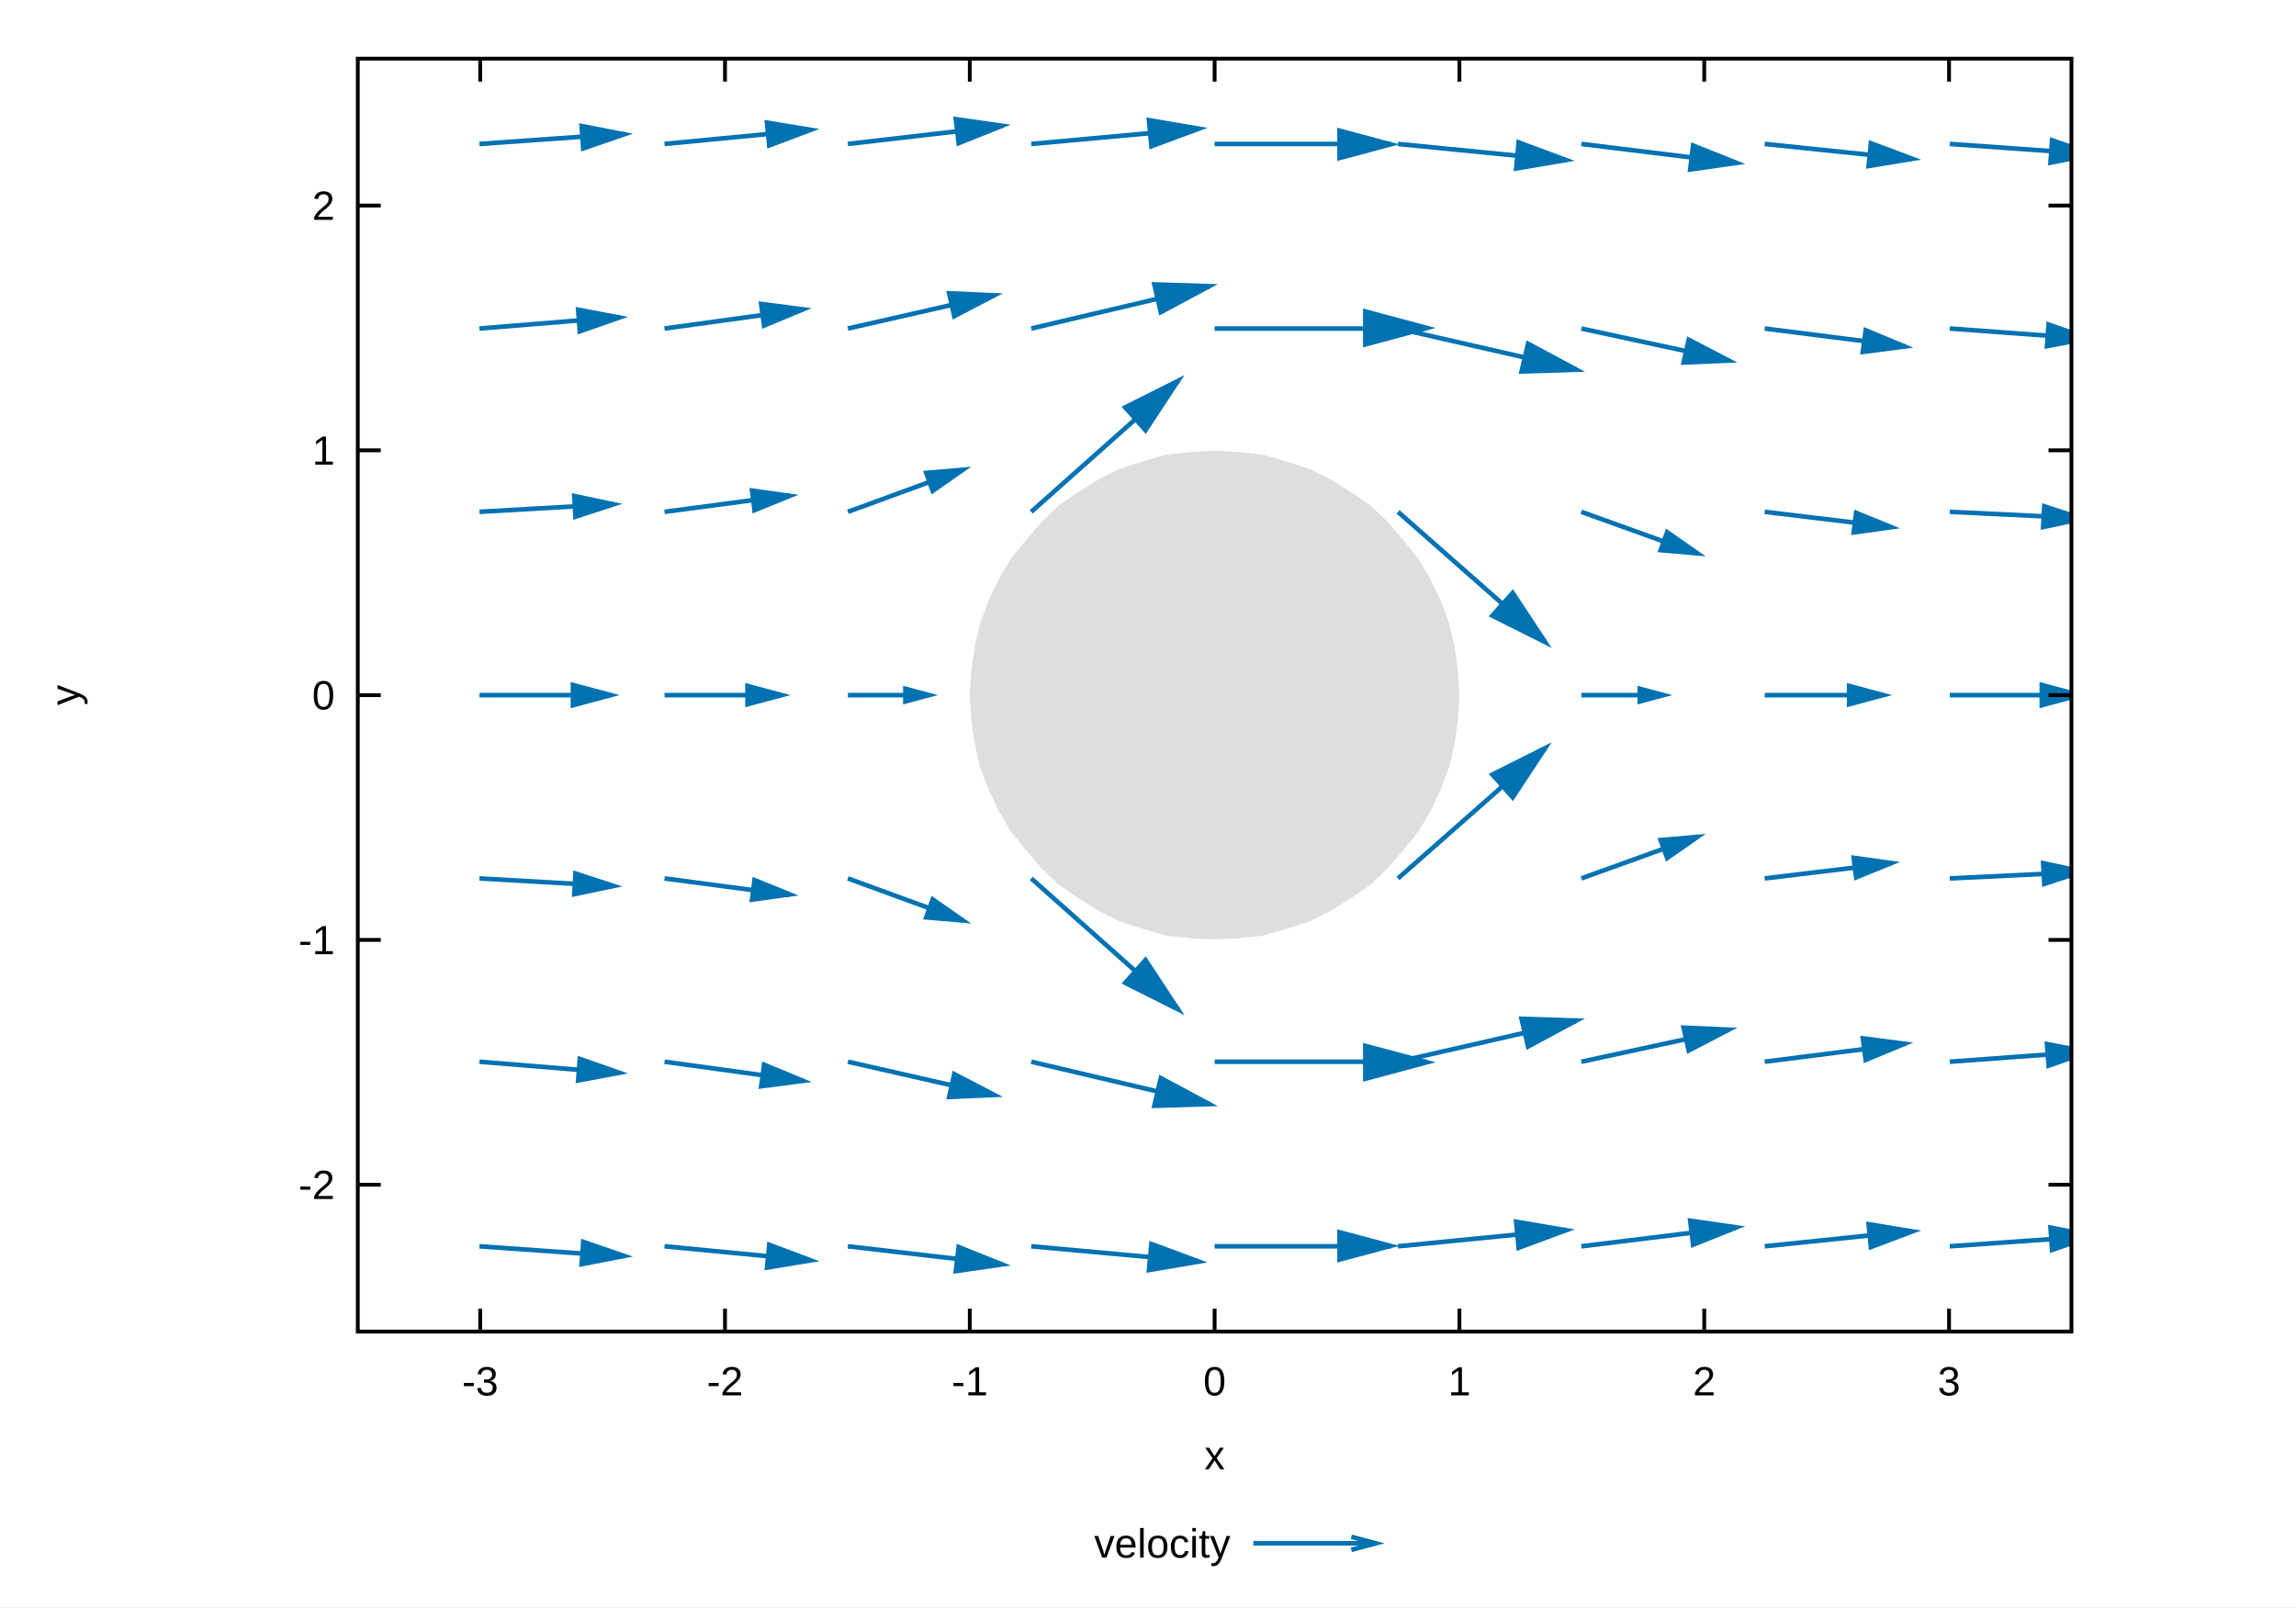
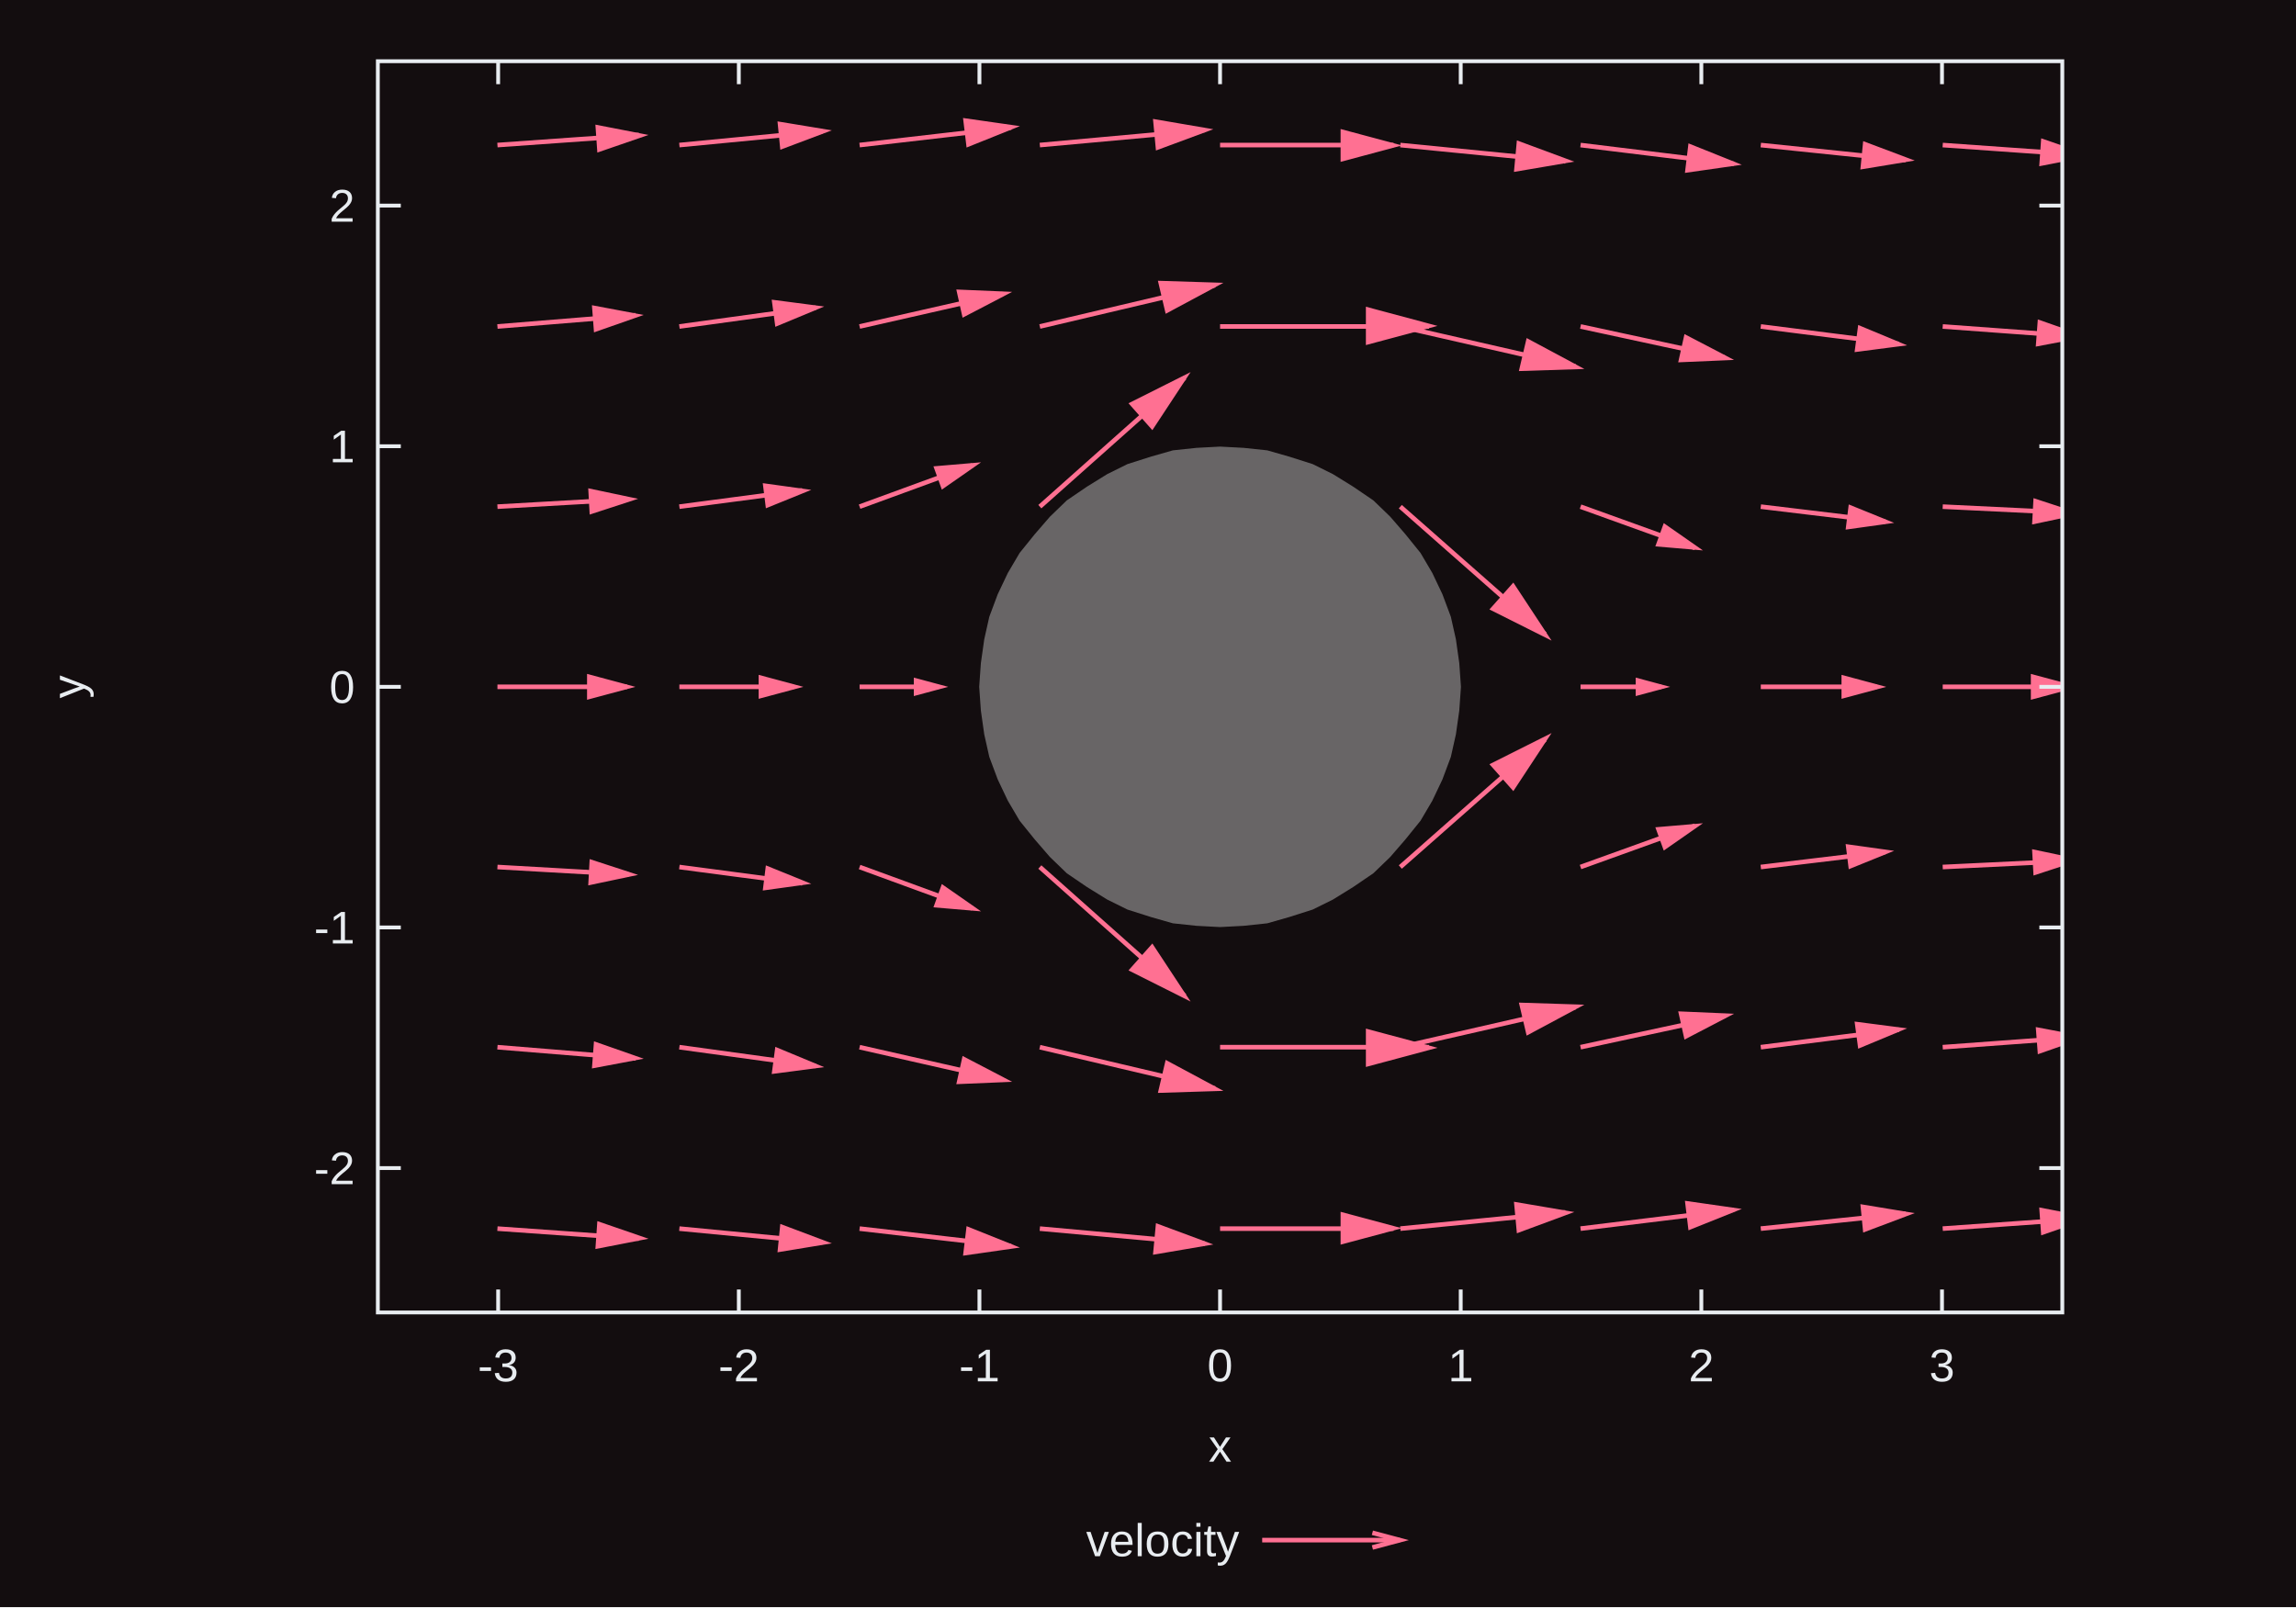
- <svg xmlns="http://www.w3.org/2000/svg" width="600" height="420" viewBox="0 0 600 420" font-family="Arial,Helvetica,sans-serif" font-size="10.67" fill="black" data-theme="paper" data-frame="black" data-grid-color="#a0a0a0">
-   <rect x="0" y="0" width="600" height="420" fill="#ffffff" stroke="none" stroke-width="0" />
-   <g class="fs-axes" data-area="93.5 541.32 15.33 348" data-x="-3.5e0 3.5e0" data-y="-2.6e0 2.6e0" data-log="0 0" data-grid="0" data-font-size="10.67" data-xformat="%h" data-yformat="%h">
+ <svg xmlns="http://www.w3.org/2000/svg" width="600" height="420" viewBox="0 0 600 420" font-family="Arial,Helvetica,sans-serif" font-size="12" fill="#e8ecf0" data-theme="night" data-frame="#e8ecf0" data-grid-color="#5c4950">
+   <rect x="0" y="0" width="600" height="420" fill="#130d0f" stroke="none" stroke-width="0" />
+   <g class="fs-axes" data-area="98.74 538.93 16 343" data-x="-3.5e0 3.5e0" data-y="-2.6e0 2.6e0" data-log="0 0" data-grid="0" data-font-size="12" data-xformat="%h" data-yformat="%h">
    <g class="fs-grid" display="none">
-       <polyline fill="none" stroke="#a0a0a0" stroke-width="0.5" stroke-dasharray="2,3" points="125.49,348 125.49,15.33" />
-       <polyline fill="none" stroke="#a0a0a0" stroke-width="0.5" stroke-dasharray="2,3" points="189.46,348 189.46,15.33" />
-       <polyline fill="none" stroke="#a0a0a0" stroke-width="0.5" stroke-dasharray="2,3" points="253.43,348 253.43,15.33" />
-       <polyline fill="none" stroke="#a0a0a0" stroke-width="0.5" stroke-dasharray="2,3" points="317.41,348 317.41,15.33" />
-       <polyline fill="none" stroke="#a0a0a0" stroke-width="0.5" stroke-dasharray="2,3" points="381.38,348 381.38,15.33" />
-       <polyline fill="none" stroke="#a0a0a0" stroke-width="0.5" stroke-dasharray="2,3" points="445.36,348 445.36,15.33" />
-       <polyline fill="none" stroke="#a0a0a0" stroke-width="0.5" stroke-dasharray="2,3" points="509.33,348 509.33,15.33" />
-       <polyline fill="none" stroke="#a0a0a0" stroke-width="0.5" stroke-dasharray="2,3" points="93.5,309.62 541.32,309.62" />
-       <polyline fill="none" stroke="#a0a0a0" stroke-width="0.5" stroke-dasharray="2,3" points="93.5,245.64 541.32,245.64" />
-       <polyline fill="none" stroke="#a0a0a0" stroke-width="0.5" stroke-dasharray="2,3" points="93.5,181.67 541.32,181.67" />
-       <polyline fill="none" stroke="#a0a0a0" stroke-width="0.5" stroke-dasharray="2,3" points="93.5,117.69 541.32,117.69" />
-       <polyline fill="none" stroke="#a0a0a0" stroke-width="0.5" stroke-dasharray="2,3" points="93.5,53.72 541.32,53.72" />
+       <polyline fill="none" stroke="#5c4950" stroke-width="0.5" stroke-dasharray="2,3" points="130.18,343 130.18,16" />
+       <polyline fill="none" stroke="#5c4950" stroke-width="0.5" stroke-dasharray="2,3" points="193.07,343 193.07,16" />
+       <polyline fill="none" stroke="#5c4950" stroke-width="0.5" stroke-dasharray="2,3" points="255.95,343 255.95,16" />
+       <polyline fill="none" stroke="#5c4950" stroke-width="0.5" stroke-dasharray="2,3" points="318.83,343 318.83,16" />
+       <polyline fill="none" stroke="#5c4950" stroke-width="0.5" stroke-dasharray="2,3" points="381.72,343 381.72,16" />
+       <polyline fill="none" stroke="#5c4950" stroke-width="0.5" stroke-dasharray="2,3" points="444.6,343 444.6,16" />
+       <polyline fill="none" stroke="#5c4950" stroke-width="0.5" stroke-dasharray="2,3" points="507.49,343 507.49,16" />
+       <polyline fill="none" stroke="#5c4950" stroke-width="0.5" stroke-dasharray="2,3" points="98.74,305.27 538.93,305.27" />
+       <polyline fill="none" stroke="#5c4950" stroke-width="0.5" stroke-dasharray="2,3" points="98.74,242.38 538.93,242.38" />
+       <polyline fill="none" stroke="#5c4950" stroke-width="0.5" stroke-dasharray="2,3" points="98.74,179.5 538.93,179.5" />
+       <polyline fill="none" stroke="#5c4950" stroke-width="0.5" stroke-dasharray="2,3" points="98.74,116.62 538.93,116.62" />
+       <polyline fill="none" stroke="#5c4950" stroke-width="0.5" stroke-dasharray="2,3" points="98.74,53.73 538.93,53.73" />
    </g>
-     <svg class="fs-plot" x="93.5" y="15.33" width="447.82" height="332.67" viewBox="0 0 1 1" preserveAspectRatio="none" overflow="hidden">
+     <svg class="fs-plot" x="98.74" y="16" width="440.19" height="327" viewBox="0 0 1 1" preserveAspectRatio="none" overflow="hidden">
      <g class="fs-objects">
        <path fill="#bebebe" fill-opacity="0.5" stroke="none" vector-effect="non-scaling-stroke" d="M0.643,0.5 0.642,0.481 0.64,0.462 0.637,0.444 0.632,0.426 0.626,0.409 0.619,0.393 0.61,0.378 0.601,0.364 0.591,0.351 0.579,0.34 0.567,0.33 0.555,0.322 0.541,0.316 0.528,0.311 0.514,0.309 0.5,0.308 0.486,0.309 0.472,0.311 0.459,0.316 0.445,0.322 0.433,0.33 0.421,0.34 0.409,0.351 0.399,0.364 0.39,0.378 0.381,0.393 0.374,0.409 0.368,0.426 0.363,0.444 0.36,0.462 0.358,0.481 0.357,0.5 0.358,0.519 0.36,0.538 0.363,0.556 0.368,0.574 0.374,0.591 0.381,0.607 0.39,0.622 0.399,0.636 0.409,0.649 0.421,0.66 0.433,0.67 0.445,0.678 0.459,0.684 0.472,0.689 0.486,0.691 0.5,0.692 0.514,0.691 0.528,0.689 0.541,0.684 0.555,0.678 0.567,0.67 0.579,0.66 0.591,0.649 0.601,0.636 0.61,0.622 0.619,0.607 0.626,0.591 0.632,0.574 0.637,0.556 0.64,0.538 0.642,0.519 0.643,0.5Z" />
      </g>
      <g class="fs-series" data-series="1">
-         <path class="fs-vectors" data-head="1" data-filled="1" fill="none" stroke="#0072b2" stroke-width="1.2" vector-effect="non-scaling-stroke" d="M0.071,0.933L0.155,0.941M0.071,0.788L0.153,0.797M0.071,0.644L0.149,0.65M0.071,0.5L0.148,0.5 M0.071,0.356L0.149,0.35M0.071,0.212L0.153,0.203M0.071,0.067L0.155,0.059M0.179,0.933L0.264,0.944 M0.179,0.788L0.26,0.803M0.179,0.644L0.252,0.657M0.179,0.5L0.247,0.5M0.179,0.356L0.252,0.343 M0.179,0.212L0.26,0.197M0.179,0.067L0.264,0.056M0.286,0.933L0.376,0.947M0.286,0.788L0.371,0.814 M0.286,0.644L0.353,0.677M0.286,0.5L0.333,0.5M0.286,0.356L0.353,0.323M0.286,0.212L0.371,0.186 M0.286,0.067L0.376,0.053M0.393,0.933L0.491,0.945M0.393,0.788L0.497,0.821M0.393,0.644L0.479,0.747 M0.393,0.356L0.479,0.253M0.393,0.212L0.497,0.179M0.393,0.067L0.491,0.055M0.5,0.933L0.603,0.933 M0.5,0.788L0.624,0.788M0.5,0.212L0.624,0.212M0.5,0.067L0.603,0.067M0.607,0.933L0.705,0.92 M0.607,0.788L0.711,0.756M0.607,0.644L0.693,0.542M0.607,0.356L0.693,0.458M0.607,0.212L0.711,0.244 M0.607,0.067L0.705,0.08M0.714,0.933L0.805,0.918M0.714,0.788L0.8,0.763M0.714,0.644L0.782,0.611 M0.714,0.5L0.762,0.5M0.714,0.356L0.782,0.389M0.714,0.212L0.8,0.237M0.714,0.067L0.805,0.082 M0.821,0.933L0.907,0.921M0.821,0.788L0.903,0.774M0.821,0.644L0.895,0.632M0.821,0.5L0.89,0.5 M0.821,0.356L0.895,0.368M0.821,0.212L0.903,0.226M0.821,0.067L0.907,0.079M0.929,0.933L1.013,0.925 M0.929,0.788L1.01,0.78M0.929,0.644L1.006,0.639M0.929,0.5L1.005,0.5M0.929,0.356L1.006,0.361 M0.929,0.212L1.01,0.22M0.929,0.067L1.013,0.075" />
+         <path class="fs-vectors" data-head="1" data-filled="1" fill="none" stroke="#ff7092" stroke-width="1.2" vector-effect="non-scaling-stroke" d="M0.071,0.933L0.155,0.941M0.071,0.788L0.153,0.797M0.071,0.644L0.149,0.65M0.071,0.5L0.148,0.5 M0.071,0.356L0.149,0.35M0.071,0.212L0.153,0.203M0.071,0.067L0.155,0.059M0.179,0.933L0.264,0.944 M0.179,0.788L0.26,0.803M0.179,0.644L0.252,0.657M0.179,0.5L0.247,0.5M0.179,0.356L0.252,0.343 M0.179,0.212L0.26,0.197M0.179,0.067L0.264,0.056M0.286,0.933L0.376,0.947M0.286,0.788L0.371,0.814 M0.286,0.644L0.353,0.677M0.286,0.5L0.333,0.5M0.286,0.356L0.353,0.323M0.286,0.212L0.371,0.186 M0.286,0.067L0.376,0.053M0.393,0.933L0.491,0.945M0.393,0.788L0.497,0.821M0.393,0.644L0.479,0.747 M0.393,0.356L0.479,0.253M0.393,0.212L0.497,0.179M0.393,0.067L0.491,0.055M0.5,0.933L0.603,0.933 M0.5,0.788L0.624,0.788M0.5,0.212L0.624,0.212M0.5,0.067L0.603,0.067M0.607,0.933L0.705,0.92 M0.607,0.788L0.711,0.756M0.607,0.644L0.693,0.542M0.607,0.356L0.693,0.458M0.607,0.212L0.711,0.244 M0.607,0.067L0.705,0.08M0.714,0.933L0.805,0.918M0.714,0.788L0.8,0.763M0.714,0.644L0.782,0.611 M0.714,0.5L0.762,0.5M0.714,0.356L0.782,0.389M0.714,0.212L0.8,0.237M0.714,0.067L0.805,0.082 M0.821,0.933L0.907,0.921M0.821,0.788L0.903,0.774M0.821,0.644L0.895,0.632M0.821,0.5L0.89,0.5 M0.821,0.356L0.895,0.368M0.821,0.212L0.903,0.226M0.821,0.067L0.907,0.079M0.929,0.933L1.013,0.925 M0.929,0.788L1.01,0.78M0.929,0.644L1.006,0.639M0.929,0.5L1.005,0.5M0.929,0.356L1.006,0.361 M0.929,0.212L1.01,0.22M0.929,0.067L1.013,0.075" />
      </g>
    </svg>
-     <svg class="fs-heads" x="93.5" y="15.33" width="447.82" height="332.67" viewBox="0 0 447.82 332.67" overflow="hidden">
+     <svg class="fs-heads" x="98.74" y="16" width="440.19" height="327" viewBox="0 0 440.19 327" overflow="hidden">
      <g data-series="1">
-         <polygon points="58.91,309.22 69.6,312.9 58.5,315.06" fill="#0072b2" stroke="#0072b2" stroke-width="1.2" />
-         <polygon points="58.01,261.41 68.32,265.02 57.58,267.05" fill="#0072b2" stroke="#0072b2" stroke-width="1.2" />
-         <polygon points="56.88,212.95 66.83,216.21 56.58,218.36" fill="#0072b2" stroke="#0072b2" stroke-width="1.2" />
-         <polygon points="56.22,163.68 66.11,166.33 56.22,168.98" fill="#0072b2" stroke="#0072b2" stroke-width="1.2" />
-         <polygon points="56.58,114.3 66.83,116.46 56.88,119.71" fill="#0072b2" stroke="#0072b2" stroke-width="1.2" />
-         <polygon points="57.58,65.61 68.32,67.65 58.01,71.26" fill="#0072b2" stroke="#0072b2" stroke-width="1.2" />
-         <polygon points="58.5,17.61 69.6,19.77 58.91,23.45" fill="#0072b2" stroke="#0072b2" stroke-width="1.2" />
-         <polygon points="107.52,309.99 118.35,314.06 106.94,315.95" fill="#0072b2" stroke="#0072b2" stroke-width="1.2" />
-         <polygon points="106.17,262.92 116.33,267.14 105.42,268.56" fill="#0072b2" stroke="#0072b2" stroke-width="1.2" />
-         <polygon points="103.67,214.67 112.89,218.41 103.03,219.78" fill="#0072b2" stroke="#0072b2" stroke-width="1.2" />
-         <polygon points="101.84,163.94 110.77,166.33 101.84,168.72" fill="#0072b2" stroke="#0072b2" stroke-width="1.2" />
-         <polygon points="103.03,112.89 112.89,114.26 103.67,118" fill="#0072b2" stroke="#0072b2" stroke-width="1.2" />
-         <polygon points="105.42,64.1 116.33,65.52 106.17,69.75" fill="#0072b2" stroke="#0072b2" stroke-width="1.2" />
-         <polygon points="106.94,16.72 118.35,18.6 107.52,22.68" fill="#0072b2" stroke="#0072b2" stroke-width="1.2" />
-         <polygon points="157.02,310.58 168.35,315.12 156.27,316.86" fill="#0072b2" stroke="#0072b2" stroke-width="1.2" />
-         <polygon points="155.87,265.38 166.33,270.83 154.55,271.34" fill="#0072b2" stroke="#0072b2" stroke-width="1.2" />
-         <polygon points="150.24,219.72 158.14,225.23 148.55,224.41" fill="#0072b2" stroke="#0072b2" stroke-width="1.2" />
-         <polygon points="143.1,164.68 149.28,166.33 143.1,167.99" fill="#0072b2" stroke="#0072b2" stroke-width="1.2" />
-         <polygon points="148.55,108.26 158.14,107.44 150.24,112.95" fill="#0072b2" stroke="#0072b2" stroke-width="1.2" />
-         <polygon points="154.55,61.33 166.33,61.84 155.87,67.29" fill="#0072b2" stroke="#0072b2" stroke-width="1.2" />
-         <polygon points="156.27,15.81 168.35,17.54 157.02,22.08" fill="#0072b2" stroke="#0072b2" stroke-width="1.2" />
-         <polygon points="207.39,309.78 219.78,314.37 206.75,316.59" fill="#0072b2" stroke="#0072b2" stroke-width="1.2" />
-         <polygon points="209.85,266.43 222.5,273.21 208.16,273.66" fill="#0072b2" stroke="#0072b2" stroke-width="1.2" />
-         <polygon points="205.84,235.57 214.31,248.44 200.54,241.53" fill="#0072b2" stroke="#0072b2" stroke-width="1.2" />
-         <polygon points="200.54,91.14 214.31,84.23 205.84,97.1" fill="#0072b2" stroke="#0072b2" stroke-width="1.2" />
-         <polygon points="208.16,59 222.5,59.46 209.85,66.24" fill="#0072b2" stroke="#0072b2" stroke-width="1.2" />
-         <polygon points="206.75,16.08 219.78,18.3 207.39,22.89" fill="#0072b2" stroke="#0072b2" stroke-width="1.2" />
-         <polygon points="256.56,306.71 269.88,310.28 256.56,313.85" fill="#0072b2" stroke="#0072b2" stroke-width="1.2" />
-         <polygon points="263.29,257.99 279.35,262.29 263.29,266.6" fill="#0072b2" stroke="#0072b2" stroke-width="1.2" />
-         <polygon points="263.29,66.07 279.35,70.37 263.29,74.68" fill="#0072b2" stroke="#0072b2" stroke-width="1.2" />
-         <polygon points="256.56,18.82 269.88,22.39 256.56,25.96" fill="#0072b2" stroke="#0072b2" stroke-width="1.2" />
-         <polygon points="302.71,303.96 315.74,306.18 303.35,310.77" fill="#0072b2" stroke="#0072b2" stroke-width="1.2" />
-         <polygon points="304.12,250.93 318.46,251.38 305.82,258.16" fill="#0072b2" stroke="#0072b2" stroke-width="1.2" />
-         <polygon points="296.5,187.1 310.28,180.19 301.8,193.06" fill="#0072b2" stroke="#0072b2" stroke-width="1.2" />
-         <polygon points="301.8,139.61 310.28,152.48 296.5,145.57" fill="#0072b2" stroke="#0072b2" stroke-width="1.2" />
-         <polygon points="305.82,74.51 318.46,81.29 304.12,81.74" fill="#0072b2" stroke="#0072b2" stroke-width="1.2" />
-         <polygon points="303.35,21.89 315.74,26.49 302.71,28.7" fill="#0072b2" stroke="#0072b2" stroke-width="1.2" />
-         <polygon points="348.19,303.69 360.28,305.43 348.95,309.97" fill="#0072b2" stroke="#0072b2" stroke-width="1.2" />
-         <polygon points="346.47,253.25 358.26,253.76 347.8,259.21" fill="#0072b2" stroke="#0072b2" stroke-width="1.2" />
-         <polygon points="340.47,204.22 350.07,203.4 342.17,208.91" fill="#0072b2" stroke="#0072b2" stroke-width="1.2" />
-         <polygon points="335.02,164.68 341.2,166.33 335.02,167.99" fill="#0072b2" stroke="#0072b2" stroke-width="1.2" />
-         <polygon points="342.17,123.76 350.07,129.27 340.47,128.45" fill="#0072b2" stroke="#0072b2" stroke-width="1.2" />
-         <polygon points="347.8,73.45 358.26,78.91 346.47,79.41" fill="#0072b2" stroke="#0072b2" stroke-width="1.2" />
-         <polygon points="348.95,22.7 360.28,27.24 348.19,28.97" fill="#0072b2" stroke="#0072b2" stroke-width="1.2" />
-         <polygon points="394.82,304.61 406.24,306.49 395.41,310.57" fill="#0072b2" stroke="#0072b2" stroke-width="1.2" />
-         <polygon points="393.3,256.03 404.22,257.45 394.05,261.67" fill="#0072b2" stroke="#0072b2" stroke-width="1.2" />
-         <polygon points="390.92,208.85 400.77,210.22 391.55,213.96" fill="#0072b2" stroke="#0072b2" stroke-width="1.2" />
-         <polygon points="389.73,163.94 398.65,166.33 389.73,168.72" fill="#0072b2" stroke="#0072b2" stroke-width="1.2" />
-         <polygon points="391.55,118.7 400.77,122.45 390.92,123.82" fill="#0072b2" stroke="#0072b2" stroke-width="1.2" />
-         <polygon points="394.05,70.99 404.22,75.22 393.3,76.64" fill="#0072b2" stroke="#0072b2" stroke-width="1.2" />
-         <polygon points="395.41,22.1 406.24,26.18 394.82,28.06" fill="#0072b2" stroke="#0072b2" stroke-width="1.2" />
-         <polygon points="442.35,305.49 453.45,307.65 442.75,311.33" fill="#0072b2" stroke="#0072b2" stroke-width="1.2" />
-         <polygon points="441.43,257.54 452.17,259.57 441.85,263.18" fill="#0072b2" stroke="#0072b2" stroke-width="1.2" />
-         <polygon points="440.43,210.26 450.67,212.42 440.72,215.67" fill="#0072b2" stroke="#0072b2" stroke-width="1.2" />
-         <polygon points="440.07,163.68 449.96,166.33 440.07,168.98" fill="#0072b2" stroke="#0072b2" stroke-width="1.2" />
-         <polygon points="440.72,116.99 450.67,120.25 440.43,122.4" fill="#0072b2" stroke="#0072b2" stroke-width="1.2" />
-         <polygon points="441.85,69.49 452.17,73.1 441.43,75.13" fill="#0072b2" stroke="#0072b2" stroke-width="1.2" />
-         <polygon points="442.75,21.33 453.45,25.01 442.35,27.17" fill="#0072b2" stroke="#0072b2" stroke-width="1.2" />
+         <polygon points="57.9,303.95 68.42,307.57 57.5,309.69" fill="#ff7092" stroke="#ff7092" stroke-width="1.2" />
+         <polygon points="57.02,256.96 67.16,260.51 56.6,262.5" fill="#ff7092" stroke="#ff7092" stroke-width="1.2" />
+         <polygon points="55.91,209.33 65.69,212.52 55.62,214.64" fill="#ff7092" stroke="#ff7092" stroke-width="1.2" />
+         <polygon points="55.27,160.9 64.98,163.5 55.27,166.1" fill="#ff7092" stroke="#ff7092" stroke-width="1.2" />
+         <polygon points="55.62,112.36 65.69,114.48 55.91,117.67" fill="#ff7092" stroke="#ff7092" stroke-width="1.2" />
+         <polygon points="56.6,64.5 67.16,66.49 57.02,70.04" fill="#ff7092" stroke="#ff7092" stroke-width="1.2" />
+         <polygon points="57.5,17.31 68.42,19.43 57.9,23.05" fill="#ff7092" stroke="#ff7092" stroke-width="1.2" />
+         <polygon points="105.69,304.7 116.34,308.71 105.11,310.56" fill="#ff7092" stroke="#ff7092" stroke-width="1.2" />
+         <polygon points="104.36,258.44 114.35,262.59 103.62,263.99" fill="#ff7092" stroke="#ff7092" stroke-width="1.2" />
+         <polygon points="101.9,211.01 110.97,214.69 101.28,216.03" fill="#ff7092" stroke="#ff7092" stroke-width="1.2" />
+         <polygon points="100.11,161.15 108.88,163.5 100.11,165.85" fill="#ff7092" stroke="#ff7092" stroke-width="1.2" />
+         <polygon points="101.28,110.97 110.97,112.31 101.9,115.99" fill="#ff7092" stroke="#ff7092" stroke-width="1.2" />
+         <polygon points="103.62,63.01 114.35,64.41 104.36,68.56" fill="#ff7092" stroke="#ff7092" stroke-width="1.2" />
+         <polygon points="105.11,16.44 116.34,18.29 105.69,22.3" fill="#ff7092" stroke="#ff7092" stroke-width="1.2" />
+         <polygon points="154.35,305.29 165.49,309.76 153.61,311.46" fill="#ff7092" stroke="#ff7092" stroke-width="1.2" />
+         <polygon points="153.22,260.86 163.5,266.22 151.92,266.71" fill="#ff7092" stroke="#ff7092" stroke-width="1.2" />
+         <polygon points="147.68,215.98 155.45,221.39 146.02,220.59" fill="#ff7092" stroke="#ff7092" stroke-width="1.2" />
+         <polygon points="140.66,161.87 146.73,163.5 140.66,165.13" fill="#ff7092" stroke="#ff7092" stroke-width="1.2" />
+         <polygon points="146.02,106.41 155.45,105.61 147.68,111.02" fill="#ff7092" stroke="#ff7092" stroke-width="1.2" />
+         <polygon points="151.92,60.29 163.5,60.78 153.22,66.14" fill="#ff7092" stroke="#ff7092" stroke-width="1.2" />
+         <polygon points="153.61,15.54 165.49,17.24 154.35,21.71" fill="#ff7092" stroke="#ff7092" stroke-width="1.2" />
+         <polygon points="203.86,304.5 216.03,309.02 203.23,311.2" fill="#ff7092" stroke="#ff7092" stroke-width="1.2" />
+         <polygon points="206.28,261.89 218.71,268.56 204.61,269" fill="#ff7092" stroke="#ff7092" stroke-width="1.2" />
+         <polygon points="202.33,231.56 210.66,244.21 197.13,237.42" fill="#ff7092" stroke="#ff7092" stroke-width="1.2" />
+         <polygon points="197.13,89.58 210.66,82.79 202.33,95.44" fill="#ff7092" stroke="#ff7092" stroke-width="1.2" />
+         <polygon points="204.61,58 218.71,58.44 206.28,65.11" fill="#ff7092" stroke="#ff7092" stroke-width="1.2" />
+         <polygon points="203.23,15.8 216.03,17.99 203.86,22.5" fill="#ff7092" stroke="#ff7092" stroke-width="1.2" />
+         <polygon points="252.19,301.48 265.29,304.99 252.19,308.5" fill="#ff7092" stroke="#ff7092" stroke-width="1.2" />
+         <polygon points="258.8,253.6 274.59,257.83 258.8,262.06" fill="#ff7092" stroke="#ff7092" stroke-width="1.2" />
+         <polygon points="258.8,64.94 274.59,69.17 258.8,73.4" fill="#ff7092" stroke="#ff7092" stroke-width="1.2" />
+         <polygon points="252.19,18.5 265.29,22.01 252.19,25.52" fill="#ff7092" stroke="#ff7092" stroke-width="1.2" />
+         <polygon points="297.56,298.79 310.36,300.97 298.18,305.48" fill="#ff7092" stroke="#ff7092" stroke-width="1.2" />
+         <polygon points="298.94,246.65 313.04,247.1 300.61,253.76" fill="#ff7092" stroke="#ff7092" stroke-width="1.2" />
+         <polygon points="291.45,183.91 304.99,177.12 296.66,189.77" fill="#ff7092" stroke="#ff7092" stroke-width="1.2" />
+         <polygon points="296.66,137.23 304.99,149.88 291.45,143.09" fill="#ff7092" stroke="#ff7092" stroke-width="1.2" />
+         <polygon points="300.61,73.24 313.04,79.9 298.94,80.35" fill="#ff7092" stroke="#ff7092" stroke-width="1.2" />
+         <polygon points="298.18,21.52 310.36,26.03 297.56,28.21" fill="#ff7092" stroke="#ff7092" stroke-width="1.2" />
+         <polygon points="342.26,298.52 354.14,300.22 343,304.69" fill="#ff7092" stroke="#ff7092" stroke-width="1.2" />
+         <polygon points="340.57,248.94 352.15,249.44 341.87,254.8" fill="#ff7092" stroke="#ff7092" stroke-width="1.2" />
+         <polygon points="334.67,200.74 344.1,199.94 336.34,205.35" fill="#ff7092" stroke="#ff7092" stroke-width="1.2" />
+         <polygon points="329.31,161.87 335.39,163.5 329.31,165.13" fill="#ff7092" stroke="#ff7092" stroke-width="1.2" />
+         <polygon points="336.34,121.65 344.1,127.06 334.67,126.26" fill="#ff7092" stroke="#ff7092" stroke-width="1.2" />
+         <polygon points="341.87,72.2 352.15,77.56 340.57,78.06" fill="#ff7092" stroke="#ff7092" stroke-width="1.2" />
+         <polygon points="343,22.31 354.14,26.78 342.26,28.48" fill="#ff7092" stroke="#ff7092" stroke-width="1.2" />
+         <polygon points="388.09,299.42 399.32,301.27 388.67,305.28" fill="#ff7092" stroke="#ff7092" stroke-width="1.2" />
+         <polygon points="386.6,251.67 397.33,253.06 387.34,257.22" fill="#ff7092" stroke="#ff7092" stroke-width="1.2" />
+         <polygon points="384.26,205.29 393.95,206.64 384.88,210.32" fill="#ff7092" stroke="#ff7092" stroke-width="1.2" />
+         <polygon points="383.09,161.15 391.86,163.5 383.09,165.85" fill="#ff7092" stroke="#ff7092" stroke-width="1.2" />
+         <polygon points="384.88,116.68 393.95,120.36 384.26,121.71" fill="#ff7092" stroke="#ff7092" stroke-width="1.2" />
+         <polygon points="387.34,69.78 397.33,73.94 386.6,75.33" fill="#ff7092" stroke="#ff7092" stroke-width="1.2" />
+         <polygon points="388.67,21.72 399.32,25.73 388.09,27.58" fill="#ff7092" stroke="#ff7092" stroke-width="1.2" />
+         <polygon points="434.81,300.29 445.73,302.41 435.21,306.03" fill="#ff7092" stroke="#ff7092" stroke-width="1.2" />
+         <polygon points="433.91,253.15 444.47,255.15 434.33,258.7" fill="#ff7092" stroke="#ff7092" stroke-width="1.2" />
+         <polygon points="432.93,206.68 443,208.8 433.22,212" fill="#ff7092" stroke="#ff7092" stroke-width="1.2" />
+         <polygon points="432.57,160.9 442.29,163.5 432.57,166.1" fill="#ff7092" stroke="#ff7092" stroke-width="1.2" />
+         <polygon points="433.22,115 443,118.2 432.93,120.32" fill="#ff7092" stroke="#ff7092" stroke-width="1.2" />
+         <polygon points="434.33,68.3 444.47,71.85 433.91,73.85" fill="#ff7092" stroke="#ff7092" stroke-width="1.2" />
+         <polygon points="435.21,20.97 445.73,24.59 434.81,26.71" fill="#ff7092" stroke="#ff7092" stroke-width="1.2" />
      </g>
    </svg>
-     <rect x="93.5" y="15.33" width="447.82" height="332.67" fill="none" stroke="black" stroke-width="1" />
+     <rect x="98.74" y="16" width="440.19" height="327" fill="none" stroke="#e8ecf0" stroke-width="1" />
    <g class="fs-xticks">
-       <polyline fill="none" stroke="black" stroke-width="1" points="125.49,348 125.49,342" />
-       <polyline fill="none" stroke="black" stroke-width="1" points="125.49,15.33 125.49,21.33" />
-       <text x="125.49" y="364.67" text-anchor="middle">-3</text>
-       <polyline fill="none" stroke="black" stroke-width="1" points="189.46,348 189.46,342" />
-       <polyline fill="none" stroke="black" stroke-width="1" points="189.46,15.33 189.46,21.33" />
-       <text x="189.46" y="364.67" text-anchor="middle">-2</text>
-       <polyline fill="none" stroke="black" stroke-width="1" points="253.43,348 253.43,342" />
-       <polyline fill="none" stroke="black" stroke-width="1" points="253.43,15.33 253.43,21.33" />
-       <text x="253.43" y="364.67" text-anchor="middle">-1</text>
-       <polyline fill="none" stroke="black" stroke-width="1" points="317.41,348 317.41,342" />
-       <polyline fill="none" stroke="black" stroke-width="1" points="317.41,15.33 317.41,21.33" />
-       <text x="317.41" y="364.67" text-anchor="middle">0</text>
-       <polyline fill="none" stroke="black" stroke-width="1" points="381.38,348 381.38,342" />
-       <polyline fill="none" stroke="black" stroke-width="1" points="381.38,15.33 381.38,21.33" />
-       <text x="381.38" y="364.67" text-anchor="middle">1</text>
-       <polyline fill="none" stroke="black" stroke-width="1" points="445.36,348 445.36,342" />
-       <polyline fill="none" stroke="black" stroke-width="1" points="445.36,15.33 445.36,21.33" />
-       <text x="445.36" y="364.67" text-anchor="middle">2</text>
-       <polyline fill="none" stroke="black" stroke-width="1" points="509.33,348 509.33,342" />
-       <polyline fill="none" stroke="black" stroke-width="1" points="509.33,15.33 509.33,21.33" />
-       <text x="509.33" y="364.67" text-anchor="middle">3</text>
+       <polyline fill="none" stroke="#e8ecf0" stroke-width="1" points="130.18,343 130.18,337" />
+       <polyline fill="none" stroke="#e8ecf0" stroke-width="1" points="130.18,16 130.18,22" />
+       <text x="130.18" y="361" text-anchor="middle">-3</text>
+       <polyline fill="none" stroke="#e8ecf0" stroke-width="1" points="193.07,343 193.07,337" />
+       <polyline fill="none" stroke="#e8ecf0" stroke-width="1" points="193.07,16 193.07,22" />
+       <text x="193.07" y="361" text-anchor="middle">-2</text>
+       <polyline fill="none" stroke="#e8ecf0" stroke-width="1" points="255.95,343 255.95,337" />
+       <polyline fill="none" stroke="#e8ecf0" stroke-width="1" points="255.95,16 255.95,22" />
+       <text x="255.95" y="361" text-anchor="middle">-1</text>
+       <polyline fill="none" stroke="#e8ecf0" stroke-width="1" points="318.83,343 318.83,337" />
+       <polyline fill="none" stroke="#e8ecf0" stroke-width="1" points="318.83,16 318.83,22" />
+       <text x="318.83" y="361" text-anchor="middle">0</text>
+       <polyline fill="none" stroke="#e8ecf0" stroke-width="1" points="381.72,343 381.72,337" />
+       <polyline fill="none" stroke="#e8ecf0" stroke-width="1" points="381.72,16 381.72,22" />
+       <text x="381.72" y="361" text-anchor="middle">1</text>
+       <polyline fill="none" stroke="#e8ecf0" stroke-width="1" points="444.6,343 444.6,337" />
+       <polyline fill="none" stroke="#e8ecf0" stroke-width="1" points="444.6,16 444.6,22" />
+       <text x="444.6" y="361" text-anchor="middle">2</text>
+       <polyline fill="none" stroke="#e8ecf0" stroke-width="1" points="507.49,343 507.49,337" />
+       <polyline fill="none" stroke="#e8ecf0" stroke-width="1" points="507.49,16 507.49,22" />
+       <text x="507.49" y="361" text-anchor="middle">3</text>
    </g>
    <g class="fs-yticks">
-       <polyline fill="none" stroke="black" stroke-width="1" points="93.5,309.62 99.5,309.62" />
-       <polyline fill="none" stroke="black" stroke-width="1" points="541.32,309.62 535.32,309.62" />
-       <text x="87.5" y="313.35" text-anchor="end">-2</text>
-       <polyline fill="none" stroke="black" stroke-width="1" points="93.5,245.64 99.5,245.64" />
-       <polyline fill="none" stroke="black" stroke-width="1" points="541.32,245.64 535.32,245.64" />
-       <text x="87.5" y="249.37" text-anchor="end">-1</text>
-       <polyline fill="none" stroke="black" stroke-width="1" points="93.5,181.67 99.5,181.67" />
-       <polyline fill="none" stroke="black" stroke-width="1" points="541.32,181.67 535.32,181.67" />
-       <text x="87.5" y="185.4" text-anchor="end">0</text>
-       <polyline fill="none" stroke="black" stroke-width="1" points="93.5,117.69 99.5,117.69" />
-       <polyline fill="none" stroke="black" stroke-width="1" points="541.32,117.69 535.32,117.69" />
-       <text x="87.5" y="121.43" text-anchor="end">1</text>
-       <polyline fill="none" stroke="black" stroke-width="1" points="93.5,53.72 99.5,53.72" />
-       <polyline fill="none" stroke="black" stroke-width="1" points="541.32,53.72 535.32,53.72" />
-       <text x="87.5" y="57.45" text-anchor="end">2</text>
+       <polyline fill="none" stroke="#e8ecf0" stroke-width="1" points="98.74,305.27 104.74,305.27" />
+       <polyline fill="none" stroke="#e8ecf0" stroke-width="1" points="538.93,305.27 532.93,305.27" />
+       <text x="92.74" y="309.47" text-anchor="end">-2</text>
+       <polyline fill="none" stroke="#e8ecf0" stroke-width="1" points="98.74,242.38 104.74,242.38" />
+       <polyline fill="none" stroke="#e8ecf0" stroke-width="1" points="538.93,242.38 532.93,242.38" />
+       <text x="92.74" y="246.58" text-anchor="end">-1</text>
+       <polyline fill="none" stroke="#e8ecf0" stroke-width="1" points="98.74,179.5 104.74,179.5" />
+       <polyline fill="none" stroke="#e8ecf0" stroke-width="1" points="538.93,179.5 532.93,179.5" />
+       <text x="92.74" y="183.7" text-anchor="end">0</text>
+       <polyline fill="none" stroke="#e8ecf0" stroke-width="1" points="98.74,116.62 104.74,116.62" />
+       <polyline fill="none" stroke="#e8ecf0" stroke-width="1" points="538.93,116.62 532.93,116.62" />
+       <text x="92.74" y="120.82" text-anchor="end">1</text>
+       <polyline fill="none" stroke="#e8ecf0" stroke-width="1" points="98.74,53.73 104.74,53.73" />
+       <polyline fill="none" stroke="#e8ecf0" stroke-width="1" points="538.93,53.73 532.93,53.73" />
+       <text x="92.74" y="57.93" text-anchor="end">2</text>
    </g>
-     <text x="317.41" y="384" text-anchor="middle">x</text>
-     <text x="20.67" y="181.67" text-anchor="middle" transform="rotate(-90 20.67 181.67)">y</text>
+     <text x="318.83" y="382" text-anchor="middle">x</text>
+     <text x="22" y="179.5" text-anchor="middle" transform="rotate(-90 22 179.5)">y</text>
    <g class="fs-key-entry" data-series="1">
-       <polyline fill="none" stroke="#0072b2" stroke-width="1.2" points="327.53,403.33 359.53,403.33" />
-       <polyline fill="none" stroke="#0072b2" stroke-width="1.2" points="353.13,405.04 359.53,403.33 353.13,401.63" />
-       <text x="321.53" y="407.07" text-anchor="end">velocity</text>
+       <polyline fill="none" stroke="#ff7092" stroke-width="1.2" points="329.84,402.5 365.84,402.5" />
+       <polyline fill="none" stroke="#ff7092" stroke-width="1.2" points="358.64,404.42 365.84,402.5 358.64,400.58" />
+       <text x="323.84" y="406.7" text-anchor="end">velocity</text>
    </g>
  </g>
</svg>
